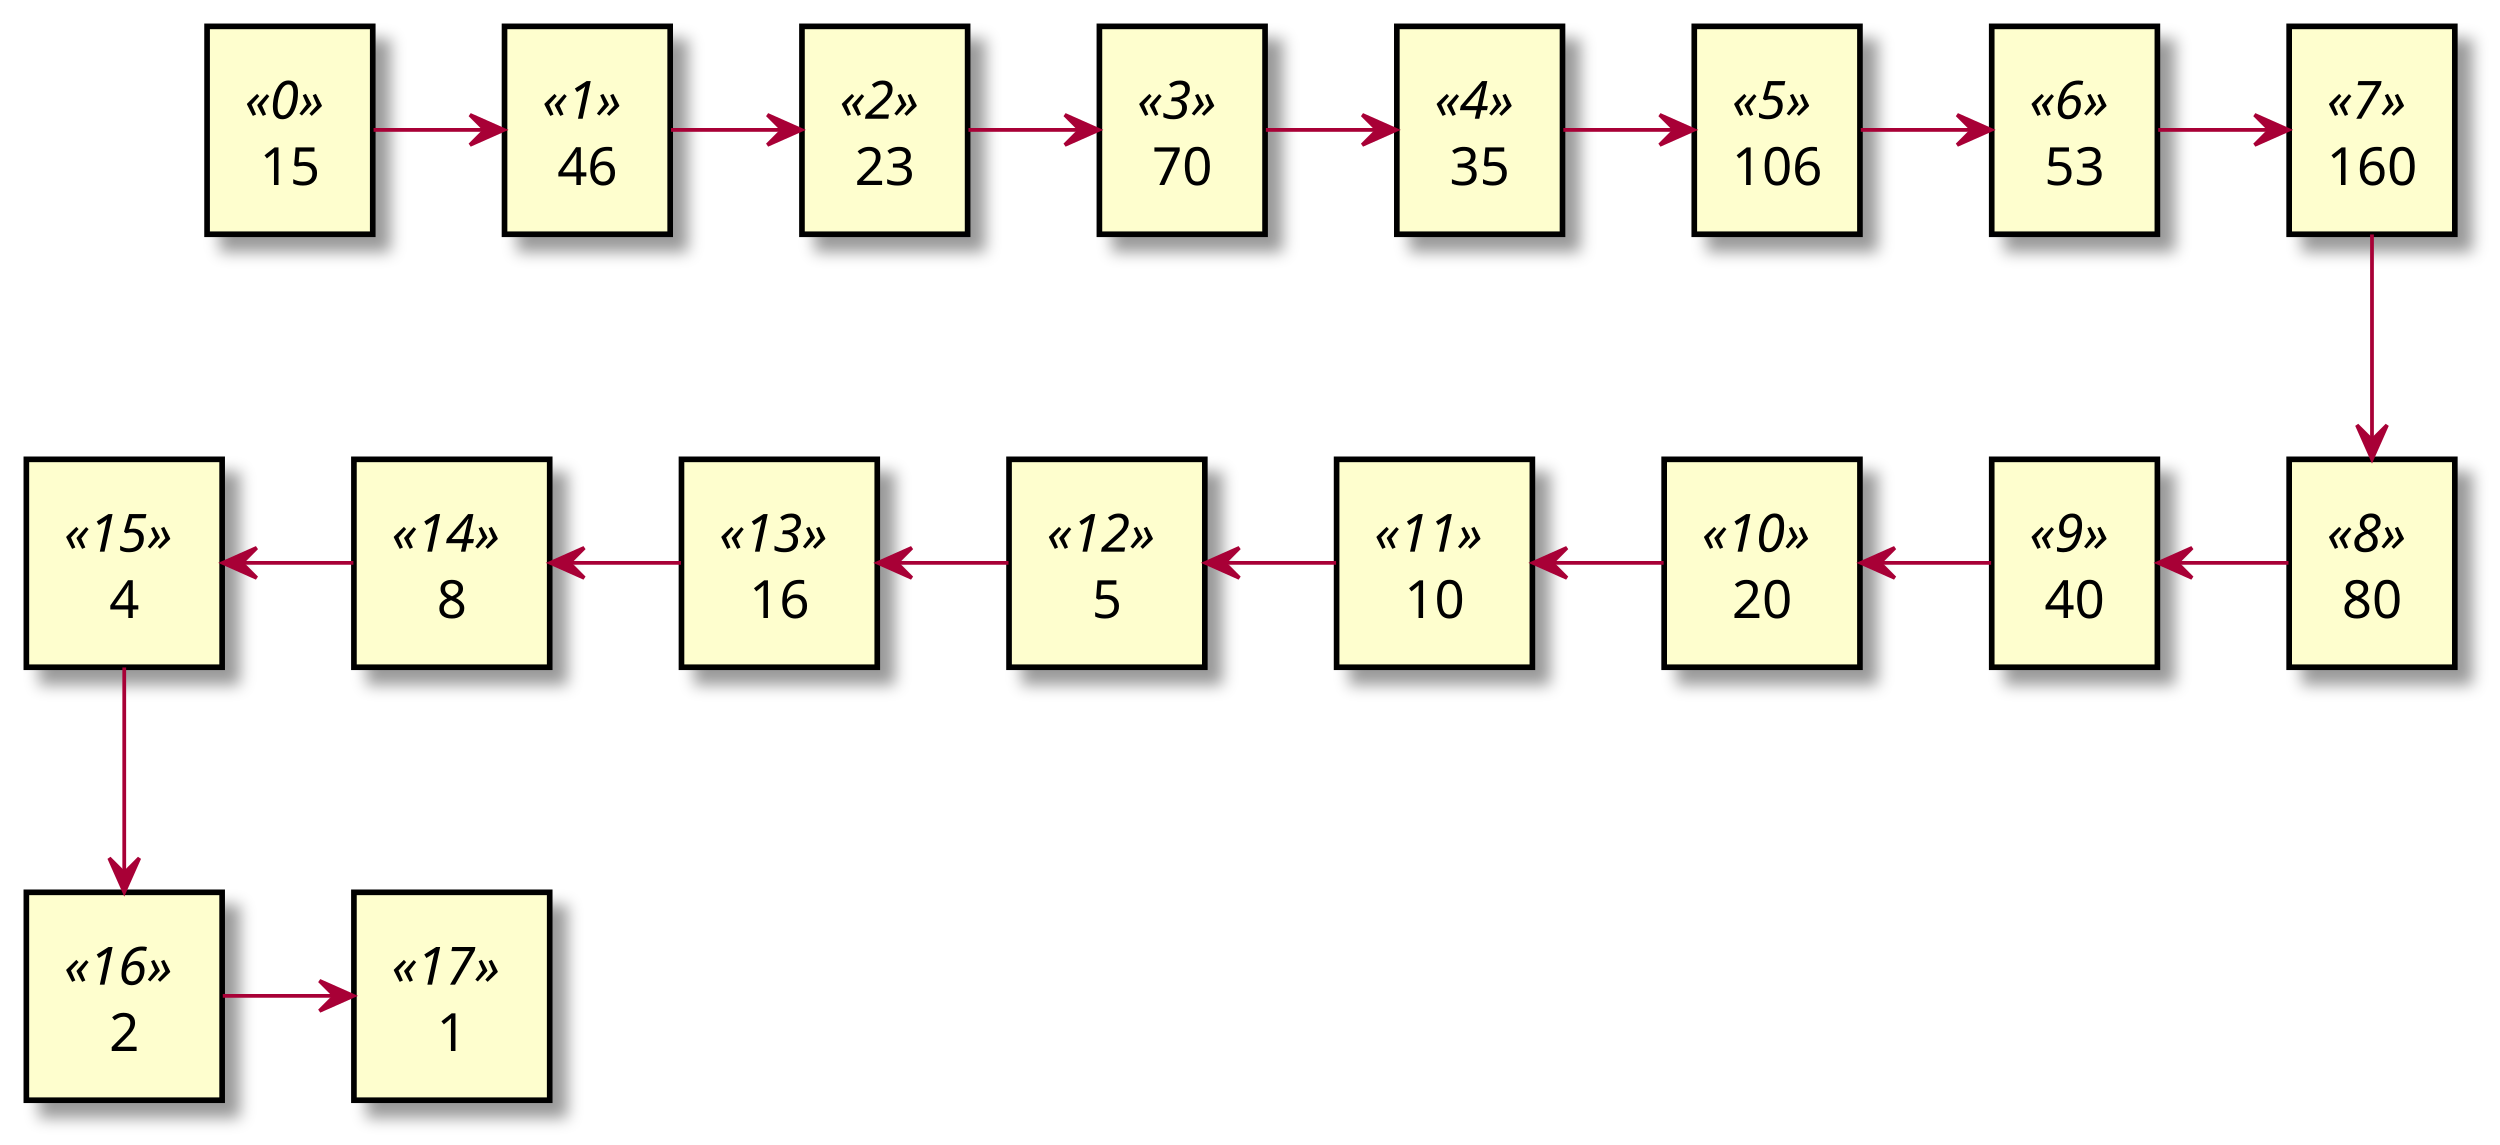
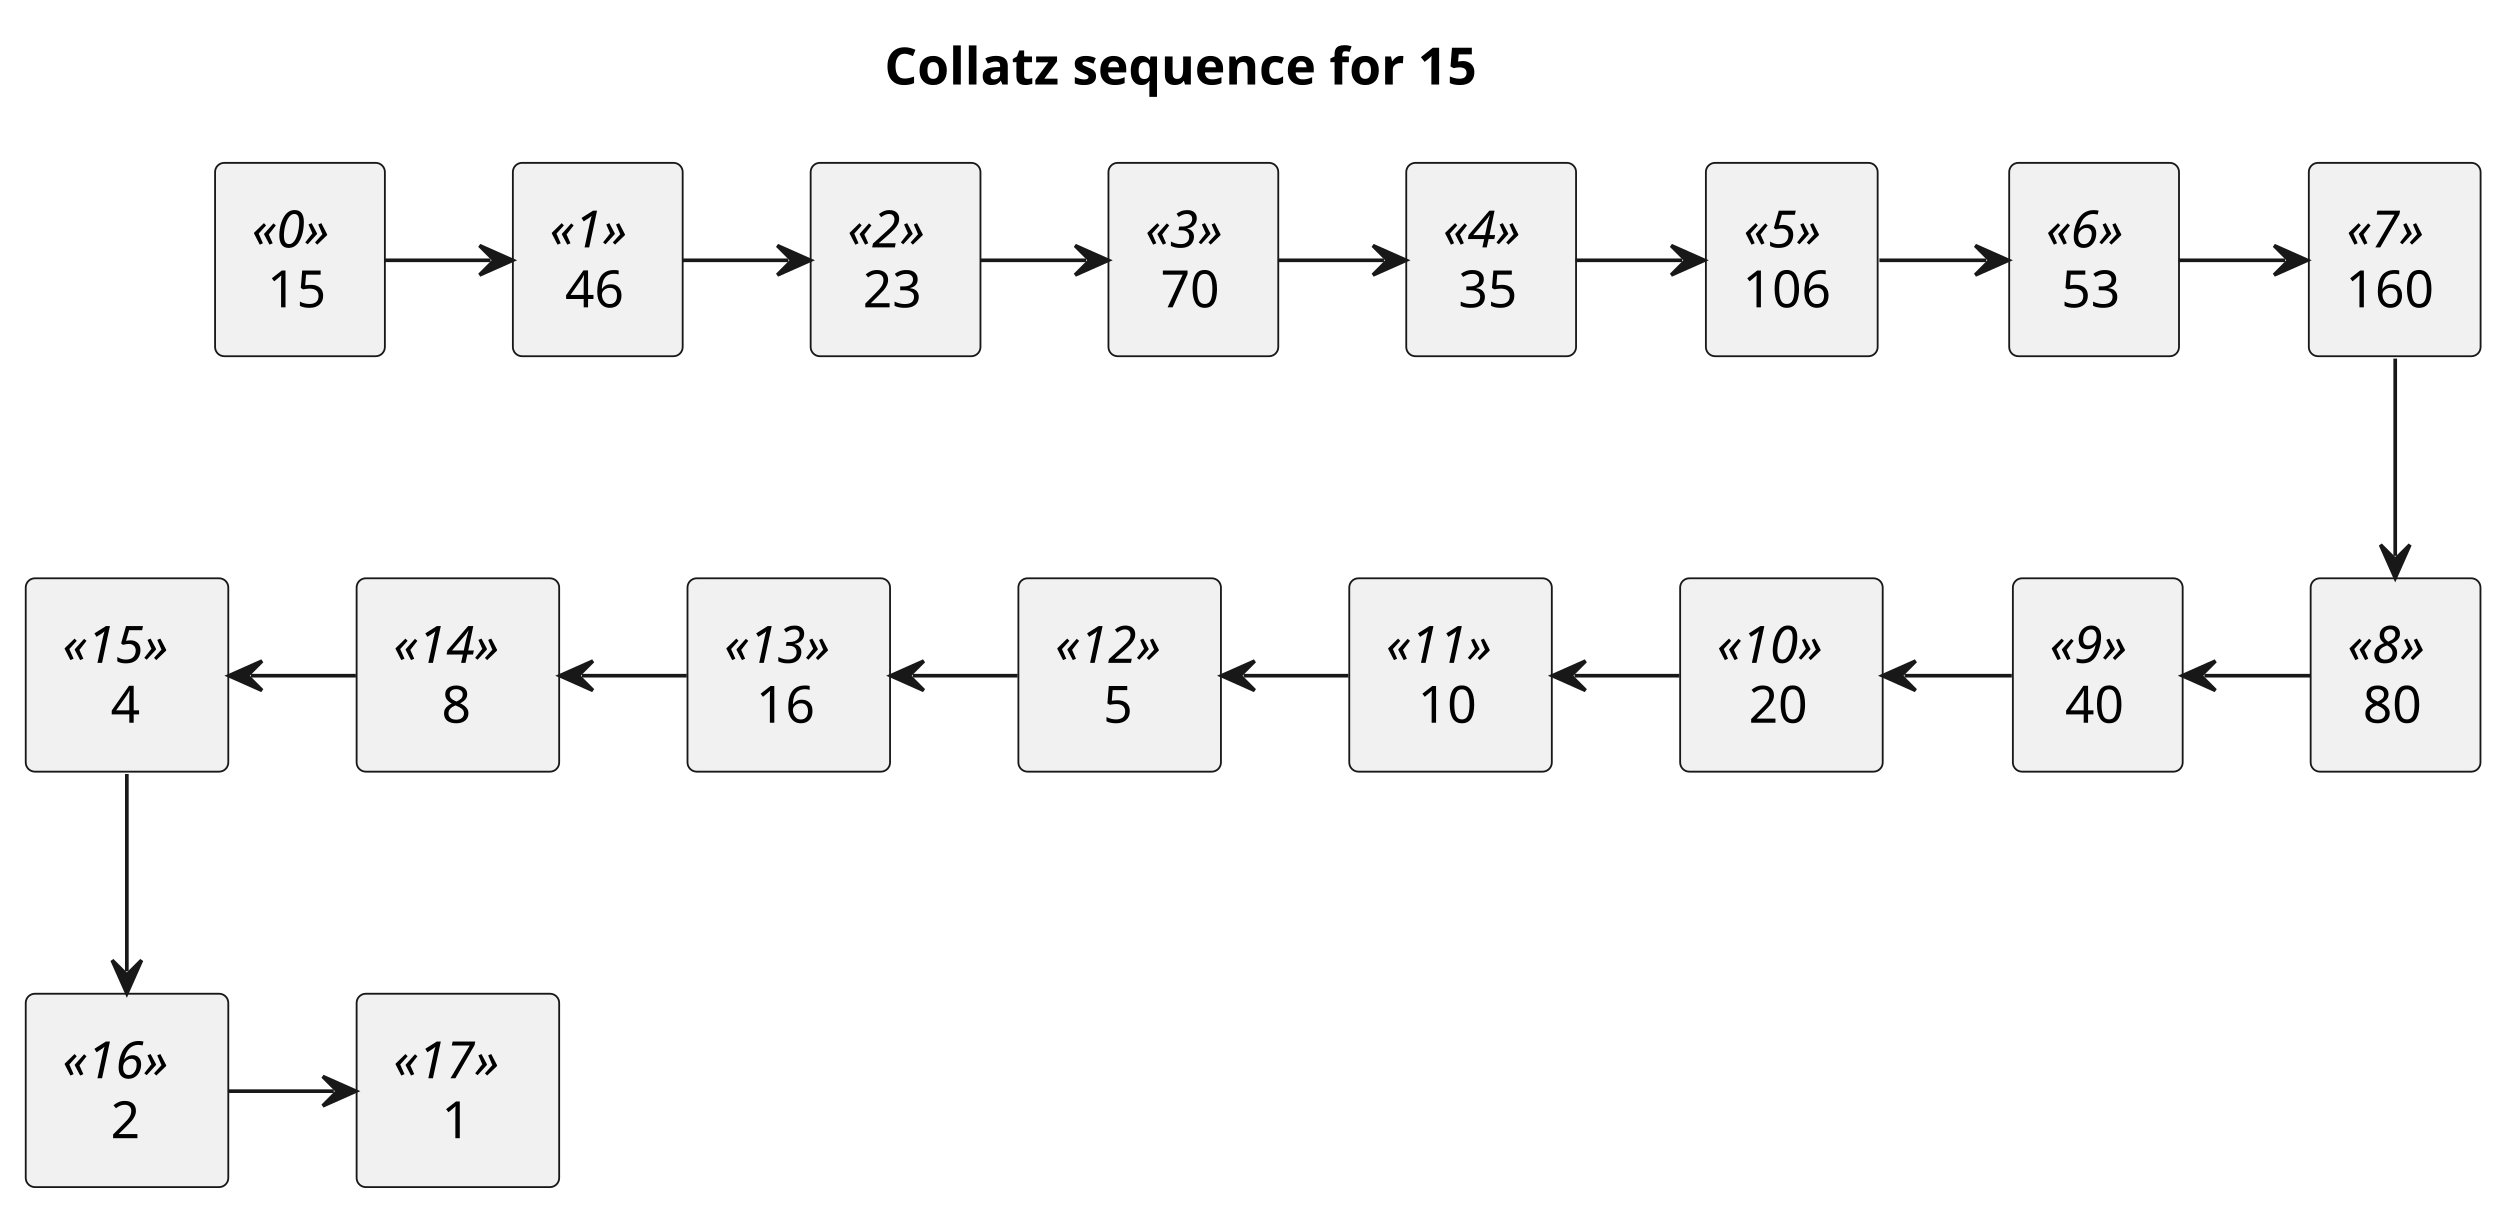
- <svg xmlns="http://www.w3.org/2000/svg" contentScriptType="application/ecmascript" contentStyleType="text/css" height="304px" preserveAspectRatio="none" style="width:664px;height:304px;background:#FFFFFF;" version="1.1" viewBox="0 0 664 304" width="664px" zoomAndPan="magnify">
-   <defs>
-     <filter height="300%" id="f8ib0x39ztjgq" width="300%" x="-1" y="-1">
-       <feGaussianBlur result="blurOut" stdDeviation="2.0" />
-       <feColorMatrix in="blurOut" result="blurOut2" type="matrix" values="0 0 0 0 0 0 0 0 0 0 0 0 0 0 0 0 0 0 .4 0" />
-       <feOffset dx="4.0" dy="4.0" in="blurOut2" result="blurOut3" />
-       <feBlend in="SourceGraphic" in2="blurOut3" mode="normal" />
-     </filter>
-   </defs>
+ <svg xmlns="http://www.w3.org/2000/svg" contentStyleType="text/css" height="328px" preserveAspectRatio="none" style="width:680px;height:328px;background:#FFFFFF;" version="1.1" viewBox="0 0 680 328" width="680px" zoomAndPan="magnify">
+   <defs />
  <g>
-     <rect fill="#FEFECE" filter="url(#f8ib0x39ztjgq)" height="55.219" style="stroke:#000000;stroke-width:1.5;" width="44" x="55" y="7" />
-     <text fill="#000000" font-family="sans-serif" font-size="14" font-style="italic" lengthAdjust="spacing" textLength="24" x="65" y="31.533">«0»</text>
-     <text fill="#000000" font-family="sans-serif" font-size="14" lengthAdjust="spacing" textLength="16" x="69" y="49.143">15</text>
-     <rect fill="#FEFECE" filter="url(#f8ib0x39ztjgq)" height="55.219" style="stroke:#000000;stroke-width:1.5;" width="44" x="134" y="7" />
-     <text fill="#000000" font-family="sans-serif" font-size="14" font-style="italic" lengthAdjust="spacing" textLength="24" x="144" y="31.533">«1»</text>
-     <text fill="#000000" font-family="sans-serif" font-size="14" lengthAdjust="spacing" textLength="16" x="148" y="49.143">46</text>
-     <rect fill="#FEFECE" filter="url(#f8ib0x39ztjgq)" height="55.219" style="stroke:#000000;stroke-width:1.5;" width="44" x="213" y="7" />
-     <text fill="#000000" font-family="sans-serif" font-size="14" font-style="italic" lengthAdjust="spacing" textLength="24" x="223" y="31.533">«2»</text>
-     <text fill="#000000" font-family="sans-serif" font-size="14" lengthAdjust="spacing" textLength="16" x="227" y="49.143">23</text>
-     <rect fill="#FEFECE" filter="url(#f8ib0x39ztjgq)" height="55.219" style="stroke:#000000;stroke-width:1.5;" width="44" x="292" y="7" />
-     <text fill="#000000" font-family="sans-serif" font-size="14" font-style="italic" lengthAdjust="spacing" textLength="24" x="302" y="31.533">«3»</text>
-     <text fill="#000000" font-family="sans-serif" font-size="14" lengthAdjust="spacing" textLength="16" x="306" y="49.143">70</text>
-     <rect fill="#FEFECE" filter="url(#f8ib0x39ztjgq)" height="55.219" style="stroke:#000000;stroke-width:1.5;" width="44" x="371" y="7" />
-     <text fill="#000000" font-family="sans-serif" font-size="14" font-style="italic" lengthAdjust="spacing" textLength="24" x="381" y="31.533">«4»</text>
-     <text fill="#000000" font-family="sans-serif" font-size="14" lengthAdjust="spacing" textLength="16" x="385" y="49.143">35</text>
-     <rect fill="#FEFECE" filter="url(#f8ib0x39ztjgq)" height="55.219" style="stroke:#000000;stroke-width:1.5;" width="44" x="450" y="7" />
-     <text fill="#000000" font-family="sans-serif" font-size="14" font-style="italic" lengthAdjust="spacing" textLength="24" x="460" y="31.533">«5»</text>
-     <text fill="#000000" font-family="sans-serif" font-size="14" lengthAdjust="spacing" textLength="24" x="460" y="49.143">106</text>
-     <rect fill="#FEFECE" filter="url(#f8ib0x39ztjgq)" height="55.219" style="stroke:#000000;stroke-width:1.5;" width="44" x="529" y="7" />
-     <text fill="#000000" font-family="sans-serif" font-size="14" font-style="italic" lengthAdjust="spacing" textLength="24" x="539" y="31.533">«6»</text>
-     <text fill="#000000" font-family="sans-serif" font-size="14" lengthAdjust="spacing" textLength="16" x="543" y="49.143">53</text>
-     <rect fill="#FEFECE" filter="url(#f8ib0x39ztjgq)" height="55.219" style="stroke:#000000;stroke-width:1.5;" width="44" x="608" y="7" />
-     <text fill="#000000" font-family="sans-serif" font-size="14" font-style="italic" lengthAdjust="spacing" textLength="24" x="618" y="31.533">«7»</text>
-     <text fill="#000000" font-family="sans-serif" font-size="14" lengthAdjust="spacing" textLength="24" x="618" y="49.143">160</text>
-     <rect fill="#FEFECE" filter="url(#f8ib0x39ztjgq)" height="55.219" style="stroke:#000000;stroke-width:1.5;" width="44" x="608" y="122" />
-     <text fill="#000000" font-family="sans-serif" font-size="14" font-style="italic" lengthAdjust="spacing" textLength="24" x="618" y="146.533">«8»</text>
-     <text fill="#000000" font-family="sans-serif" font-size="14" lengthAdjust="spacing" textLength="16" x="622" y="164.143">80</text>
-     <rect fill="#FEFECE" filter="url(#f8ib0x39ztjgq)" height="55.219" style="stroke:#000000;stroke-width:1.5;" width="44" x="529" y="122" />
-     <text fill="#000000" font-family="sans-serif" font-size="14" font-style="italic" lengthAdjust="spacing" textLength="24" x="539" y="146.533">«9»</text>
-     <text fill="#000000" font-family="sans-serif" font-size="14" lengthAdjust="spacing" textLength="16" x="543" y="164.143">40</text>
-     <rect fill="#FEFECE" filter="url(#f8ib0x39ztjgq)" height="55.219" style="stroke:#000000;stroke-width:1.5;" width="52" x="442" y="122" />
-     <text fill="#000000" font-family="sans-serif" font-size="14" font-style="italic" lengthAdjust="spacing" textLength="32" x="452" y="146.533">«10»</text>
-     <text fill="#000000" font-family="sans-serif" font-size="14" lengthAdjust="spacing" textLength="16" x="460" y="164.143">20</text>
-     <rect fill="#FEFECE" filter="url(#f8ib0x39ztjgq)" height="55.219" style="stroke:#000000;stroke-width:1.5;" width="52" x="355" y="122" />
-     <text fill="#000000" font-family="sans-serif" font-size="14" font-style="italic" lengthAdjust="spacing" textLength="32" x="365" y="146.533">«11»</text>
-     <text fill="#000000" font-family="sans-serif" font-size="14" lengthAdjust="spacing" textLength="16" x="373" y="164.143">10</text>
-     <rect fill="#FEFECE" filter="url(#f8ib0x39ztjgq)" height="55.219" style="stroke:#000000;stroke-width:1.5;" width="52" x="268" y="122" />
-     <text fill="#000000" font-family="sans-serif" font-size="14" font-style="italic" lengthAdjust="spacing" textLength="32" x="278" y="146.533">«12»</text>
-     <text fill="#000000" font-family="sans-serif" font-size="14" lengthAdjust="spacing" textLength="8" x="290" y="164.143">5</text>
-     <rect fill="#FEFECE" filter="url(#f8ib0x39ztjgq)" height="55.219" style="stroke:#000000;stroke-width:1.5;" width="52" x="181" y="122" />
-     <text fill="#000000" font-family="sans-serif" font-size="14" font-style="italic" lengthAdjust="spacing" textLength="32" x="191" y="146.533">«13»</text>
-     <text fill="#000000" font-family="sans-serif" font-size="14" lengthAdjust="spacing" textLength="16" x="199" y="164.143">16</text>
-     <rect fill="#FEFECE" filter="url(#f8ib0x39ztjgq)" height="55.219" style="stroke:#000000;stroke-width:1.5;" width="52" x="94" y="122" />
-     <text fill="#000000" font-family="sans-serif" font-size="14" font-style="italic" lengthAdjust="spacing" textLength="32" x="104" y="146.533">«14»</text>
-     <text fill="#000000" font-family="sans-serif" font-size="14" lengthAdjust="spacing" textLength="8" x="116" y="164.143">8</text>
-     <rect fill="#FEFECE" filter="url(#f8ib0x39ztjgq)" height="55.219" style="stroke:#000000;stroke-width:1.5;" width="52" x="7" y="122" />
-     <text fill="#000000" font-family="sans-serif" font-size="14" font-style="italic" lengthAdjust="spacing" textLength="32" x="17" y="146.533">«15»</text>
-     <text fill="#000000" font-family="sans-serif" font-size="14" lengthAdjust="spacing" textLength="8" x="29" y="164.143">4</text>
-     <rect fill="#FEFECE" filter="url(#f8ib0x39ztjgq)" height="55.219" style="stroke:#000000;stroke-width:1.5;" width="52" x="7" y="237" />
-     <text fill="#000000" font-family="sans-serif" font-size="14" font-style="italic" lengthAdjust="spacing" textLength="32" x="17" y="261.533">«16»</text>
-     <text fill="#000000" font-family="sans-serif" font-size="14" lengthAdjust="spacing" textLength="8" x="29" y="279.143">2</text>
-     <rect fill="#FEFECE" filter="url(#f8ib0x39ztjgq)" height="55.219" style="stroke:#000000;stroke-width:1.5;" width="52" x="94" y="237" />
-     <text fill="#000000" font-family="sans-serif" font-size="14" font-style="italic" lengthAdjust="spacing" textLength="32" x="104" y="261.533">«17»</text>
-     <text fill="#000000" font-family="sans-serif" font-size="14" lengthAdjust="spacing" textLength="8" x="116" y="279.143">1</text>
-     <path d="M99.22,34.5 C109.04,34.5 118.86,34.5 128.68,34.5 " fill="none" id="15-to-46" style="stroke:#A80036;stroke-width:1.0;" />
-     <polygon fill="#A80036" points="133.82,34.5,124.82,30.5,128.82,34.5,124.82,38.5,133.82,34.5" style="stroke:#A80036;stroke-width:1.0;" />
-     <path d="M178.22,34.5 C188.04,34.5 197.86,34.5 207.68,34.5 " fill="none" id="46-to-23" style="stroke:#A80036;stroke-width:1.0;" />
-     <polygon fill="#A80036" points="212.82,34.5,203.82,30.5,207.82,34.5,203.82,38.5,212.82,34.5" style="stroke:#A80036;stroke-width:1.0;" />
-     <path d="M257.22,34.5 C267.04,34.5 276.86,34.5 286.68,34.5 " fill="none" id="23-to-70" style="stroke:#A80036;stroke-width:1.0;" />
-     <polygon fill="#A80036" points="291.82,34.5,282.82,30.5,286.82,34.5,282.82,38.5,291.82,34.5" style="stroke:#A80036;stroke-width:1.0;" />
-     <path d="M336.22,34.5 C346.04,34.5 355.86,34.5 365.68,34.5 " fill="none" id="70-to-35" style="stroke:#A80036;stroke-width:1.0;" />
-     <polygon fill="#A80036" points="370.82,34.5,361.82,30.5,365.82,34.5,361.82,38.5,370.82,34.5" style="stroke:#A80036;stroke-width:1.0;" />
-     <path d="M415.22,34.5 C425.04,34.5 434.86,34.5 444.68,34.5 " fill="none" id="35-to-106" style="stroke:#A80036;stroke-width:1.0;" />
-     <polygon fill="#A80036" points="449.82,34.5,440.82,30.5,444.82,34.5,440.82,38.5,449.82,34.5" style="stroke:#A80036;stroke-width:1.0;" />
-     <path d="M494.22,34.5 C504.04,34.5 513.86,34.5 523.68,34.5 " fill="none" id="106-to-53" style="stroke:#A80036;stroke-width:1.0;" />
-     <polygon fill="#A80036" points="528.82,34.5,519.82,30.5,523.82,34.5,519.82,38.5,528.82,34.5" style="stroke:#A80036;stroke-width:1.0;" />
-     <path d="M573.22,34.5 C583.04,34.5 592.86,34.5 602.68,34.5 " fill="none" id="53-to-160" style="stroke:#A80036;stroke-width:1.0;" />
-     <polygon fill="#A80036" points="607.82,34.5,598.82,30.5,602.82,34.5,598.82,38.5,607.82,34.5" style="stroke:#A80036;stroke-width:1.0;" />
-     <path d="M630,62.28 C630,78.6 630,99.56 630,116.72 " fill="none" id="160-to-80" style="stroke:#A80036;stroke-width:1.0;" />
-     <polygon fill="#A80036" points="630,121.91,634,112.91,630,116.91,626,112.91,630,121.91" style="stroke:#A80036;stroke-width:1.0;" />
-     <path d="M578.35,149.5 C588.18,149.5 598,149.5 607.82,149.5 " fill="none" id="40-backto-80" style="stroke:#A80036;stroke-width:1.0;" />
-     <polygon fill="#A80036" points="573.22,149.5,582.22,153.5,578.22,149.5,582.22,145.5,573.22,149.5" style="stroke:#A80036;stroke-width:1.0;" />
-     <path d="M499.39,149.5 C509.21,149.5 519.02,149.5 528.84,149.5 " fill="none" id="20-backto-40" style="stroke:#A80036;stroke-width:1.0;" />
-     <polygon fill="#A80036" points="494.26,149.5,503.26,153.5,499.26,149.5,503.26,145.5,494.26,149.5" style="stroke:#A80036;stroke-width:1.0;" />
-     <path d="M412.32,149.5 C422.17,149.5 432.01,149.5 441.86,149.5 " fill="none" id="10-backto-20" style="stroke:#A80036;stroke-width:1.0;" />
-     <polygon fill="#A80036" points="407.17,149.5,416.17,153.5,412.17,149.5,416.17,145.5,407.17,149.5" style="stroke:#A80036;stroke-width:1.0;" />
-     <path d="M325.32,149.5 C335.17,149.5 345.01,149.5 354.86,149.5 " fill="none" id="5-backto-10" style="stroke:#A80036;stroke-width:1.0;" />
-     <polygon fill="#A80036" points="320.17,149.5,329.17,153.5,325.17,149.5,329.17,145.5,320.17,149.5" style="stroke:#A80036;stroke-width:1.0;" />
-     <path d="M238.32,149.5 C248.17,149.5 258.01,149.5 267.86,149.5 " fill="none" id="16-backto-5" style="stroke:#A80036;stroke-width:1.0;" />
-     <polygon fill="#A80036" points="233.17,149.5,242.17,153.5,238.17,149.5,242.17,145.5,233.17,149.5" style="stroke:#A80036;stroke-width:1.0;" />
-     <path d="M151.32,149.5 C161.17,149.5 171.01,149.5 180.86,149.5 " fill="none" id="8-backto-16" style="stroke:#A80036;stroke-width:1.0;" />
-     <polygon fill="#A80036" points="146.17,149.5,155.17,153.5,151.17,149.5,155.17,145.5,146.17,149.5" style="stroke:#A80036;stroke-width:1.0;" />
-     <path d="M64.32,149.5 C74.17,149.5 84.01,149.5 93.86,149.5 " fill="none" id="4-backto-8" style="stroke:#A80036;stroke-width:1.0;" />
-     <polygon fill="#A80036" points="59.17,149.5,68.17,153.5,64.17,149.5,68.17,145.5,59.17,149.5" style="stroke:#A80036;stroke-width:1.0;" />
-     <path d="M33,177.28 C33,193.6 33,214.56 33,231.72 " fill="none" id="4-to-2" style="stroke:#A80036;stroke-width:1.0;" />
-     <polygon fill="#A80036" points="33,236.91,37,227.91,33,231.91,29,227.91,33,236.91" style="stroke:#A80036;stroke-width:1.0;" />
-     <path d="M59.17,264.5 C69.02,264.5 78.86,264.5 88.71,264.5 " fill="none" id="2-to-1" style="stroke:#A80036;stroke-width:1.0;" />
-     <polygon fill="#A80036" points="93.86,264.5,84.86,260.5,88.86,264.5,84.86,268.5,93.86,264.5" style="stroke:#A80036;stroke-width:1.0;" />
+     <text fill="#000000" font-family="sans-serif" font-size="14" font-weight="bold" lengthAdjust="spacing" textLength="185.568" x="240.577" y="22.995">Collatz sequence for 15</text>
+     <g id="elem_15">
+       <rect fill="#F1F1F1" height="52.594" rx="2.5" ry="2.5" style="stroke:#181818;stroke-width:0.5;" width="46.188" x="58.5" y="44.297" />
+       <text fill="#000000" font-family="sans-serif" font-size="14" font-style="italic" lengthAdjust="spacing" textLength="26.189" x="68.5" y="67.292">«0»</text>
+       <text fill="#000000" font-family="sans-serif" font-size="14" lengthAdjust="spacing" textLength="17.814" x="72.687" y="83.589">15</text>
+     </g>
+     <g id="elem_46">
+       <rect fill="#F1F1F1" height="52.594" rx="2.5" ry="2.5" style="stroke:#181818;stroke-width:0.5;" width="46.188" x="139.5" y="44.297" />
+       <text fill="#000000" font-family="sans-serif" font-size="14" font-style="italic" lengthAdjust="spacing" textLength="26.189" x="149.5" y="67.292">«1»</text>
+       <text fill="#000000" font-family="sans-serif" font-size="14" lengthAdjust="spacing" textLength="17.814" x="153.687" y="83.589">46</text>
+     </g>
+     <g id="elem_23">
+       <rect fill="#F1F1F1" height="52.594" rx="2.5" ry="2.5" style="stroke:#181818;stroke-width:0.5;" width="46.188" x="220.5" y="44.297" />
+       <text fill="#000000" font-family="sans-serif" font-size="14" font-style="italic" lengthAdjust="spacing" textLength="26.189" x="230.5" y="67.292">«2»</text>
+       <text fill="#000000" font-family="sans-serif" font-size="14" lengthAdjust="spacing" textLength="17.814" x="234.687" y="83.589">23</text>
+     </g>
+     <g id="elem_70">
+       <rect fill="#F1F1F1" height="52.594" rx="2.5" ry="2.5" style="stroke:#181818;stroke-width:0.5;" width="46.188" x="301.5" y="44.297" />
+       <text fill="#000000" font-family="sans-serif" font-size="14" font-style="italic" lengthAdjust="spacing" textLength="26.189" x="311.5" y="67.292">«3»</text>
+       <text fill="#000000" font-family="sans-serif" font-size="14" lengthAdjust="spacing" textLength="17.814" x="315.687" y="83.589">70</text>
+     </g>
+     <g id="elem_35">
+       <rect fill="#F1F1F1" height="52.594" rx="2.5" ry="2.5" style="stroke:#181818;stroke-width:0.5;" width="46.188" x="382.5" y="44.297" />
+       <text fill="#000000" font-family="sans-serif" font-size="14" font-style="italic" lengthAdjust="spacing" textLength="26.189" x="392.5" y="67.292">«4»</text>
+       <text fill="#000000" font-family="sans-serif" font-size="14" lengthAdjust="spacing" textLength="17.814" x="396.687" y="83.589">35</text>
+     </g>
+     <g id="elem_106">
+       <rect fill="#F1F1F1" height="52.594" rx="2.5" ry="2.5" style="stroke:#181818;stroke-width:0.5;" width="46.722" x="464" y="44.297" />
+       <text fill="#000000" font-family="sans-serif" font-size="14" font-style="italic" lengthAdjust="spacing" textLength="26.189" x="474.267" y="67.292">«5»</text>
+       <text fill="#000000" font-family="sans-serif" font-size="14" lengthAdjust="spacing" textLength="26.722" x="474" y="83.589">106</text>
+     </g>
+     <g id="elem_53">
+       <rect fill="#F1F1F1" height="52.594" rx="2.5" ry="2.5" style="stroke:#181818;stroke-width:0.5;" width="46.188" x="546.5" y="44.297" />
+       <text fill="#000000" font-family="sans-serif" font-size="14" font-style="italic" lengthAdjust="spacing" textLength="26.189" x="556.5" y="67.292">«6»</text>
+       <text fill="#000000" font-family="sans-serif" font-size="14" lengthAdjust="spacing" textLength="17.814" x="560.687" y="83.589">53</text>
+     </g>
+     <g id="elem_160">
+       <rect fill="#F1F1F1" height="52.594" rx="2.5" ry="2.5" style="stroke:#181818;stroke-width:0.5;" width="46.722" x="628" y="44.297" />
+       <text fill="#000000" font-family="sans-serif" font-size="14" font-style="italic" lengthAdjust="spacing" textLength="26.189" x="638.267" y="67.292">«7»</text>
+       <text fill="#000000" font-family="sans-serif" font-size="14" lengthAdjust="spacing" textLength="26.722" x="638" y="83.589">160</text>
+     </g>
+     <g id="elem_80">
+       <rect fill="#F1F1F1" height="52.594" rx="2.5" ry="2.5" style="stroke:#181818;stroke-width:0.5;" width="46.188" x="628.5" y="157.297" />
+       <text fill="#000000" font-family="sans-serif" font-size="14" font-style="italic" lengthAdjust="spacing" textLength="26.189" x="638.5" y="180.292">«8»</text>
+       <text fill="#000000" font-family="sans-serif" font-size="14" lengthAdjust="spacing" textLength="17.814" x="642.687" y="196.589">80</text>
+     </g>
+     <g id="elem_40">
+       <rect fill="#F1F1F1" height="52.594" rx="2.5" ry="2.5" style="stroke:#181818;stroke-width:0.5;" width="46.188" x="547.5" y="157.297" />
+       <text fill="#000000" font-family="sans-serif" font-size="14" font-style="italic" lengthAdjust="spacing" textLength="26.189" x="557.5" y="180.292">«9»</text>
+       <text fill="#000000" font-family="sans-serif" font-size="14" lengthAdjust="spacing" textLength="17.814" x="561.687" y="196.589">40</text>
+     </g>
+     <g id="elem_20">
+       <rect fill="#F1F1F1" height="52.594" rx="2.5" ry="2.5" style="stroke:#181818;stroke-width:0.5;" width="55.096" x="457" y="157.297" />
+       <text fill="#000000" font-family="sans-serif" font-size="14" font-style="italic" lengthAdjust="spacing" textLength="35.096" x="467" y="180.292">«10»</text>
+       <text fill="#000000" font-family="sans-serif" font-size="14" lengthAdjust="spacing" textLength="17.814" x="475.641" y="196.589">20</text>
+     </g>
+     <g id="elem_10">
+       <rect fill="#F1F1F1" height="52.594" rx="2.5" ry="2.5" style="stroke:#181818;stroke-width:0.5;" width="55.096" x="367" y="157.297" />
+       <text fill="#000000" font-family="sans-serif" font-size="14" font-style="italic" lengthAdjust="spacing" textLength="35.096" x="377" y="180.292">«11»</text>
+       <text fill="#000000" font-family="sans-serif" font-size="14" lengthAdjust="spacing" textLength="17.814" x="385.641" y="196.589">10</text>
+     </g>
+     <g id="elem_5">
+       <rect fill="#F1F1F1" height="52.594" rx="2.5" ry="2.5" style="stroke:#181818;stroke-width:0.5;" width="55.096" x="277" y="157.297" />
+       <text fill="#000000" font-family="sans-serif" font-size="14" font-style="italic" lengthAdjust="spacing" textLength="35.096" x="287" y="180.292">«12»</text>
+       <text fill="#000000" font-family="sans-serif" font-size="14" lengthAdjust="spacing" textLength="8.907" x="300.094" y="196.589">5</text>
+     </g>
+     <g id="elem_16">
+       <rect fill="#F1F1F1" height="52.594" rx="2.5" ry="2.5" style="stroke:#181818;stroke-width:0.5;" width="55.096" x="187" y="157.297" />
+       <text fill="#000000" font-family="sans-serif" font-size="14" font-style="italic" lengthAdjust="spacing" textLength="35.096" x="197" y="180.292">«13»</text>
+       <text fill="#000000" font-family="sans-serif" font-size="14" lengthAdjust="spacing" textLength="17.814" x="205.641" y="196.589">16</text>
+     </g>
+     <g id="elem_8">
+       <rect fill="#F1F1F1" height="52.594" rx="2.5" ry="2.5" style="stroke:#181818;stroke-width:0.5;" width="55.096" x="97" y="157.297" />
+       <text fill="#000000" font-family="sans-serif" font-size="14" font-style="italic" lengthAdjust="spacing" textLength="35.096" x="107" y="180.292">«14»</text>
+       <text fill="#000000" font-family="sans-serif" font-size="14" lengthAdjust="spacing" textLength="8.907" x="120.094" y="196.589">8</text>
+     </g>
+     <g id="elem_4">
+       <rect fill="#F1F1F1" height="52.594" rx="2.5" ry="2.5" style="stroke:#181818;stroke-width:0.5;" width="55.096" x="7" y="157.297" />
+       <text fill="#000000" font-family="sans-serif" font-size="14" font-style="italic" lengthAdjust="spacing" textLength="35.096" x="17" y="180.292">«15»</text>
+       <text fill="#000000" font-family="sans-serif" font-size="14" lengthAdjust="spacing" textLength="8.907" x="30.094" y="196.589">4</text>
+     </g>
+     <g id="elem_2">
+       <rect fill="#F1F1F1" height="52.594" rx="2.5" ry="2.5" style="stroke:#181818;stroke-width:0.5;" width="55.096" x="7" y="270.297" />
+       <text fill="#000000" font-family="sans-serif" font-size="14" font-style="italic" lengthAdjust="spacing" textLength="35.096" x="17" y="293.292">«16»</text>
+       <text fill="#000000" font-family="sans-serif" font-size="14" lengthAdjust="spacing" textLength="8.907" x="30.094" y="309.589">2</text>
+     </g>
+     <g id="elem_1">
+       <rect fill="#F1F1F1" height="52.594" rx="2.5" ry="2.5" style="stroke:#181818;stroke-width:0.5;" width="55.096" x="97" y="270.297" />
+       <text fill="#000000" font-family="sans-serif" font-size="14" font-style="italic" lengthAdjust="spacing" textLength="35.096" x="107" y="293.292">«17»</text>
+       <text fill="#000000" font-family="sans-serif" font-size="14" lengthAdjust="spacing" textLength="8.907" x="120.094" y="309.589">1</text>
+     </g>
+     <g id="link_15_46">
+       <path d="M104.6,70.797 C116.21,70.797 121.82,70.797 133.43,70.797 " fill="none" id="15-to-46" style="stroke:#181818;stroke-width:1.0;" />
+       <polygon fill="#181818" points="139.43,70.797,130.43,66.797,134.43,70.797,130.43,74.797,139.43,70.797" style="stroke:#181818;stroke-width:1.0;" />
+     </g>
+     <g id="link_46_23">
+       <path d="M185.6,70.797 C197.21,70.797 202.82,70.797 214.43,70.797 " fill="none" id="46-to-23" style="stroke:#181818;stroke-width:1.0;" />
+       <polygon fill="#181818" points="220.43,70.797,211.43,66.797,215.43,70.797,211.43,74.797,220.43,70.797" style="stroke:#181818;stroke-width:1.0;" />
+     </g>
+     <g id="link_23_70">
+       <path d="M266.6,70.797 C278.21,70.797 283.82,70.797 295.43,70.797 " fill="none" id="23-to-70" style="stroke:#181818;stroke-width:1.0;" />
+       <polygon fill="#181818" points="301.43,70.797,292.43,66.797,296.43,70.797,292.43,74.797,301.43,70.797" style="stroke:#181818;stroke-width:1.0;" />
+     </g>
+     <g id="link_70_35">
+       <path d="M347.6,70.797 C359.21,70.797 364.82,70.797 376.43,70.797 " fill="none" id="70-to-35" style="stroke:#181818;stroke-width:1.0;" />
+       <polygon fill="#181818" points="382.43,70.797,373.43,66.797,377.43,70.797,373.43,74.797,382.43,70.797" style="stroke:#181818;stroke-width:1.0;" />
+     </g>
+     <g id="link_35_106">
+       <path d="M428.56,70.797 C440.23,70.797 445.89,70.797 457.56,70.797 " fill="none" id="35-to-106" style="stroke:#181818;stroke-width:1.0;" />
+       <polygon fill="#181818" points="463.56,70.797,454.56,66.797,458.56,70.797,454.56,74.797,463.56,70.797" style="stroke:#181818;stroke-width:1.0;" />
+     </g>
+     <g id="link_106_53">
+       <path d="M511.2,70.797 C522.89,70.797 528.58,70.797 540.27,70.797 " fill="none" id="106-to-53" style="stroke:#181818;stroke-width:1.0;" />
+       <polygon fill="#181818" points="546.27,70.797,537.27,66.797,541.27,70.797,537.27,74.797,546.27,70.797" style="stroke:#181818;stroke-width:1.0;" />
+     </g>
+     <g id="link_53_160">
+       <path d="M592.56,70.797 C604.23,70.797 609.89,70.797 621.56,70.797 " fill="none" id="53-to-160" style="stroke:#181818;stroke-width:1.0;" />
+       <polygon fill="#181818" points="627.56,70.797,618.56,66.797,622.56,70.797,618.56,74.797,627.56,70.797" style="stroke:#181818;stroke-width:1.0;" />
+     </g>
+     <g id="link_160_80">
+       <path d="M651.5,97.537 C651.5,115.477 651.5,133.287 651.5,151.187 " fill="none" id="160-to-80" style="stroke:#181818;stroke-width:1.0;" />
+       <polygon fill="#181818" points="651.5,157.187,655.5,148.187,651.5,152.187,647.5,148.187,651.5,157.187" style="stroke:#181818;stroke-width:1.0;" />
+     </g>
+     <g id="link_40_80">
+       <path d="M599.6,183.797 C611.21,183.797 616.82,183.797 628.43,183.797 " fill="none" id="40-backto-80" style="stroke:#181818;stroke-width:1.0;" />
+       <polygon fill="#181818" points="593.6,183.797,602.6,187.797,598.6,183.797,602.6,179.797,593.6,183.797" style="stroke:#181818;stroke-width:1.0;" />
+     </g>
+     <g id="link_20_40">
+       <path d="M518.05,183.797 C529.77,183.797 535.49,183.797 547.21,183.797 " fill="none" id="20-backto-40" style="stroke:#181818;stroke-width:1.0;" />
+       <polygon fill="#181818" points="512.05,183.797,521.05,187.797,517.05,183.797,521.05,179.797,512.05,183.797" style="stroke:#181818;stroke-width:1.0;" />
+     </g>
+     <g id="link_10_20">
+       <path d="M428.27,183.797 C439.78,183.797 445.28,183.797 456.79,183.797 " fill="none" id="10-backto-20" style="stroke:#181818;stroke-width:1.0;" />
+       <polygon fill="#181818" points="422.27,183.797,431.27,187.797,427.27,183.797,431.27,179.797,422.27,183.797" style="stroke:#181818;stroke-width:1.0;" />
+     </g>
+     <g id="link_5_10">
+       <path d="M338.27,183.797 C349.78,183.797 355.28,183.797 366.79,183.797 " fill="none" id="5-backto-10" style="stroke:#181818;stroke-width:1.0;" />
+       <polygon fill="#181818" points="332.27,183.797,341.27,187.797,337.27,183.797,341.27,179.797,332.27,183.797" style="stroke:#181818;stroke-width:1.0;" />
+     </g>
+     <g id="link_16_5">
+       <path d="M248.27,183.797 C259.78,183.797 265.28,183.797 276.79,183.797 " fill="none" id="16-backto-5" style="stroke:#181818;stroke-width:1.0;" />
+       <polygon fill="#181818" points="242.27,183.797,251.27,187.797,247.27,183.797,251.27,179.797,242.27,183.797" style="stroke:#181818;stroke-width:1.0;" />
+     </g>
+     <g id="link_8_16">
+       <path d="M158.27,183.797 C169.78,183.797 175.28,183.797 186.79,183.797 " fill="none" id="8-backto-16" style="stroke:#181818;stroke-width:1.0;" />
+       <polygon fill="#181818" points="152.27,183.797,161.27,187.797,157.27,183.797,161.27,179.797,152.27,183.797" style="stroke:#181818;stroke-width:1.0;" />
+     </g>
+     <g id="link_4_8">
+       <path d="M68.27,183.797 C79.78,183.797 85.28,183.797 96.79,183.797 " fill="none" id="4-backto-8" style="stroke:#181818;stroke-width:1.0;" />
+       <polygon fill="#181818" points="62.27,183.797,71.27,187.797,67.27,183.797,71.27,179.797,62.27,183.797" style="stroke:#181818;stroke-width:1.0;" />
+     </g>
+     <g id="link_4_2">
+       <path d="M34.5,210.537 C34.5,228.477 34.5,246.287 34.5,264.187 " fill="none" id="4-to-2" style="stroke:#181818;stroke-width:1.0;" />
+       <polygon fill="#181818" points="34.5,270.187,38.5,261.187,34.5,265.187,30.5,261.187,34.5,270.187" style="stroke:#181818;stroke-width:1.0;" />
+     </g>
+     <g id="link_2_1">
+       <path d="M62.27,296.797 C73.78,296.797 79.28,296.797 90.79,296.797 " fill="none" id="2-to-1" style="stroke:#181818;stroke-width:1.0;" />
+       <polygon fill="#181818" points="96.79,296.797,87.79,292.797,91.79,296.797,87.79,300.797,96.79,296.797" style="stroke:#181818;stroke-width:1.0;" />
+     </g>
  </g>
</svg>
